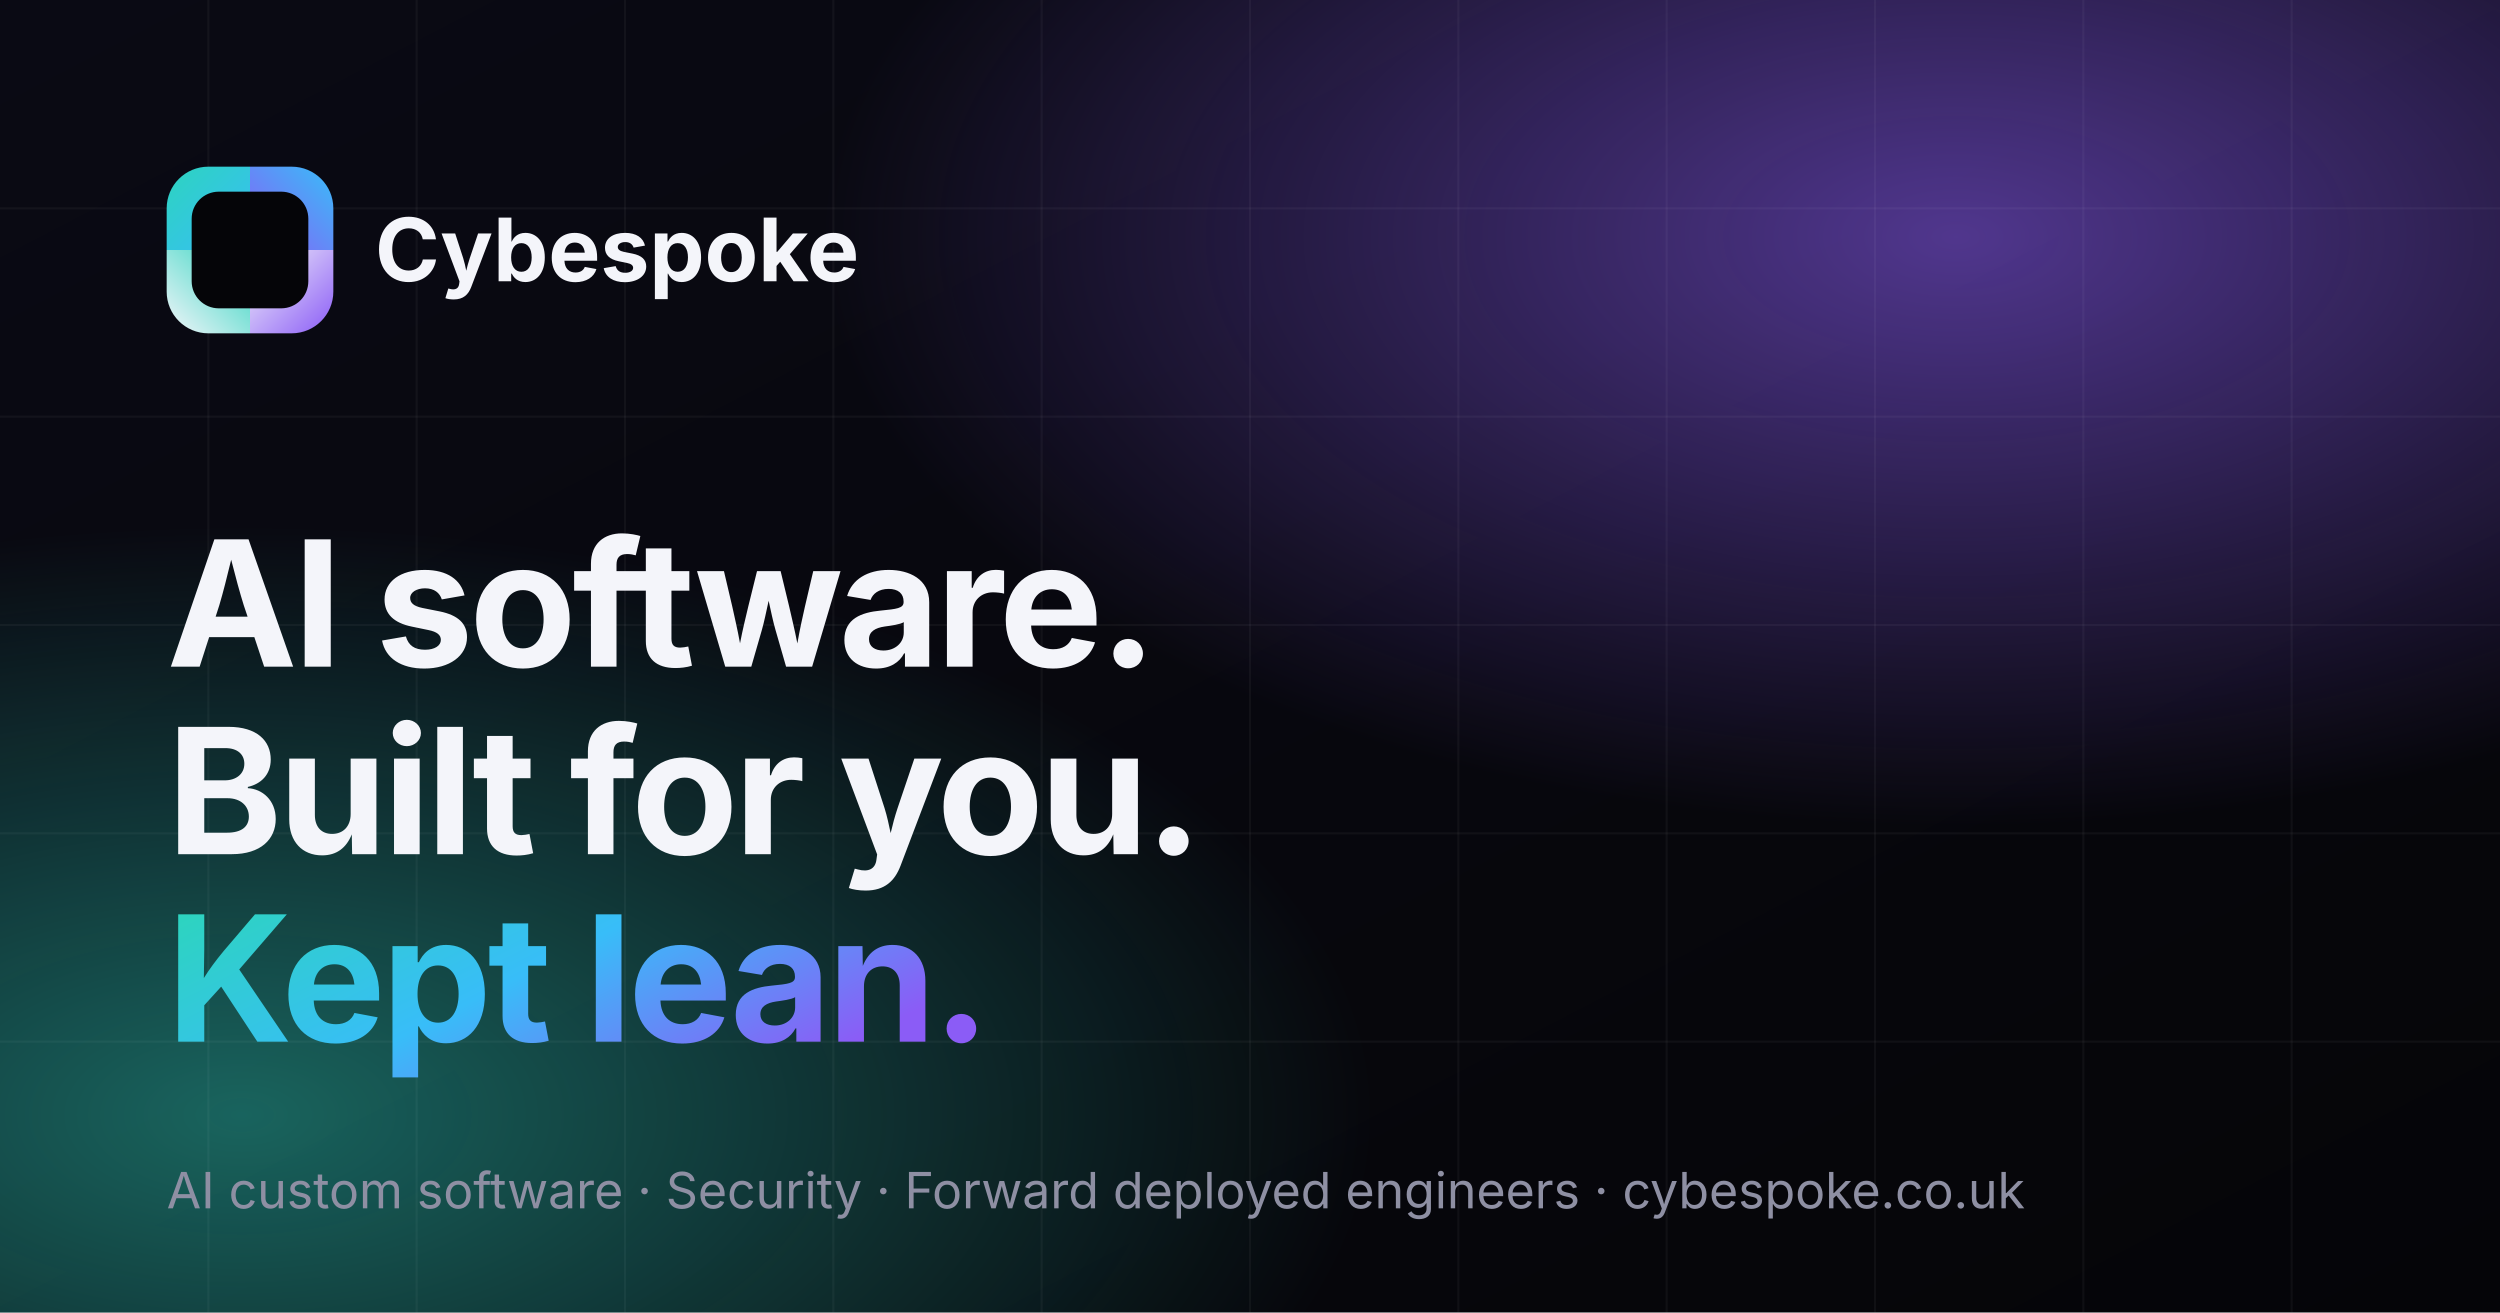
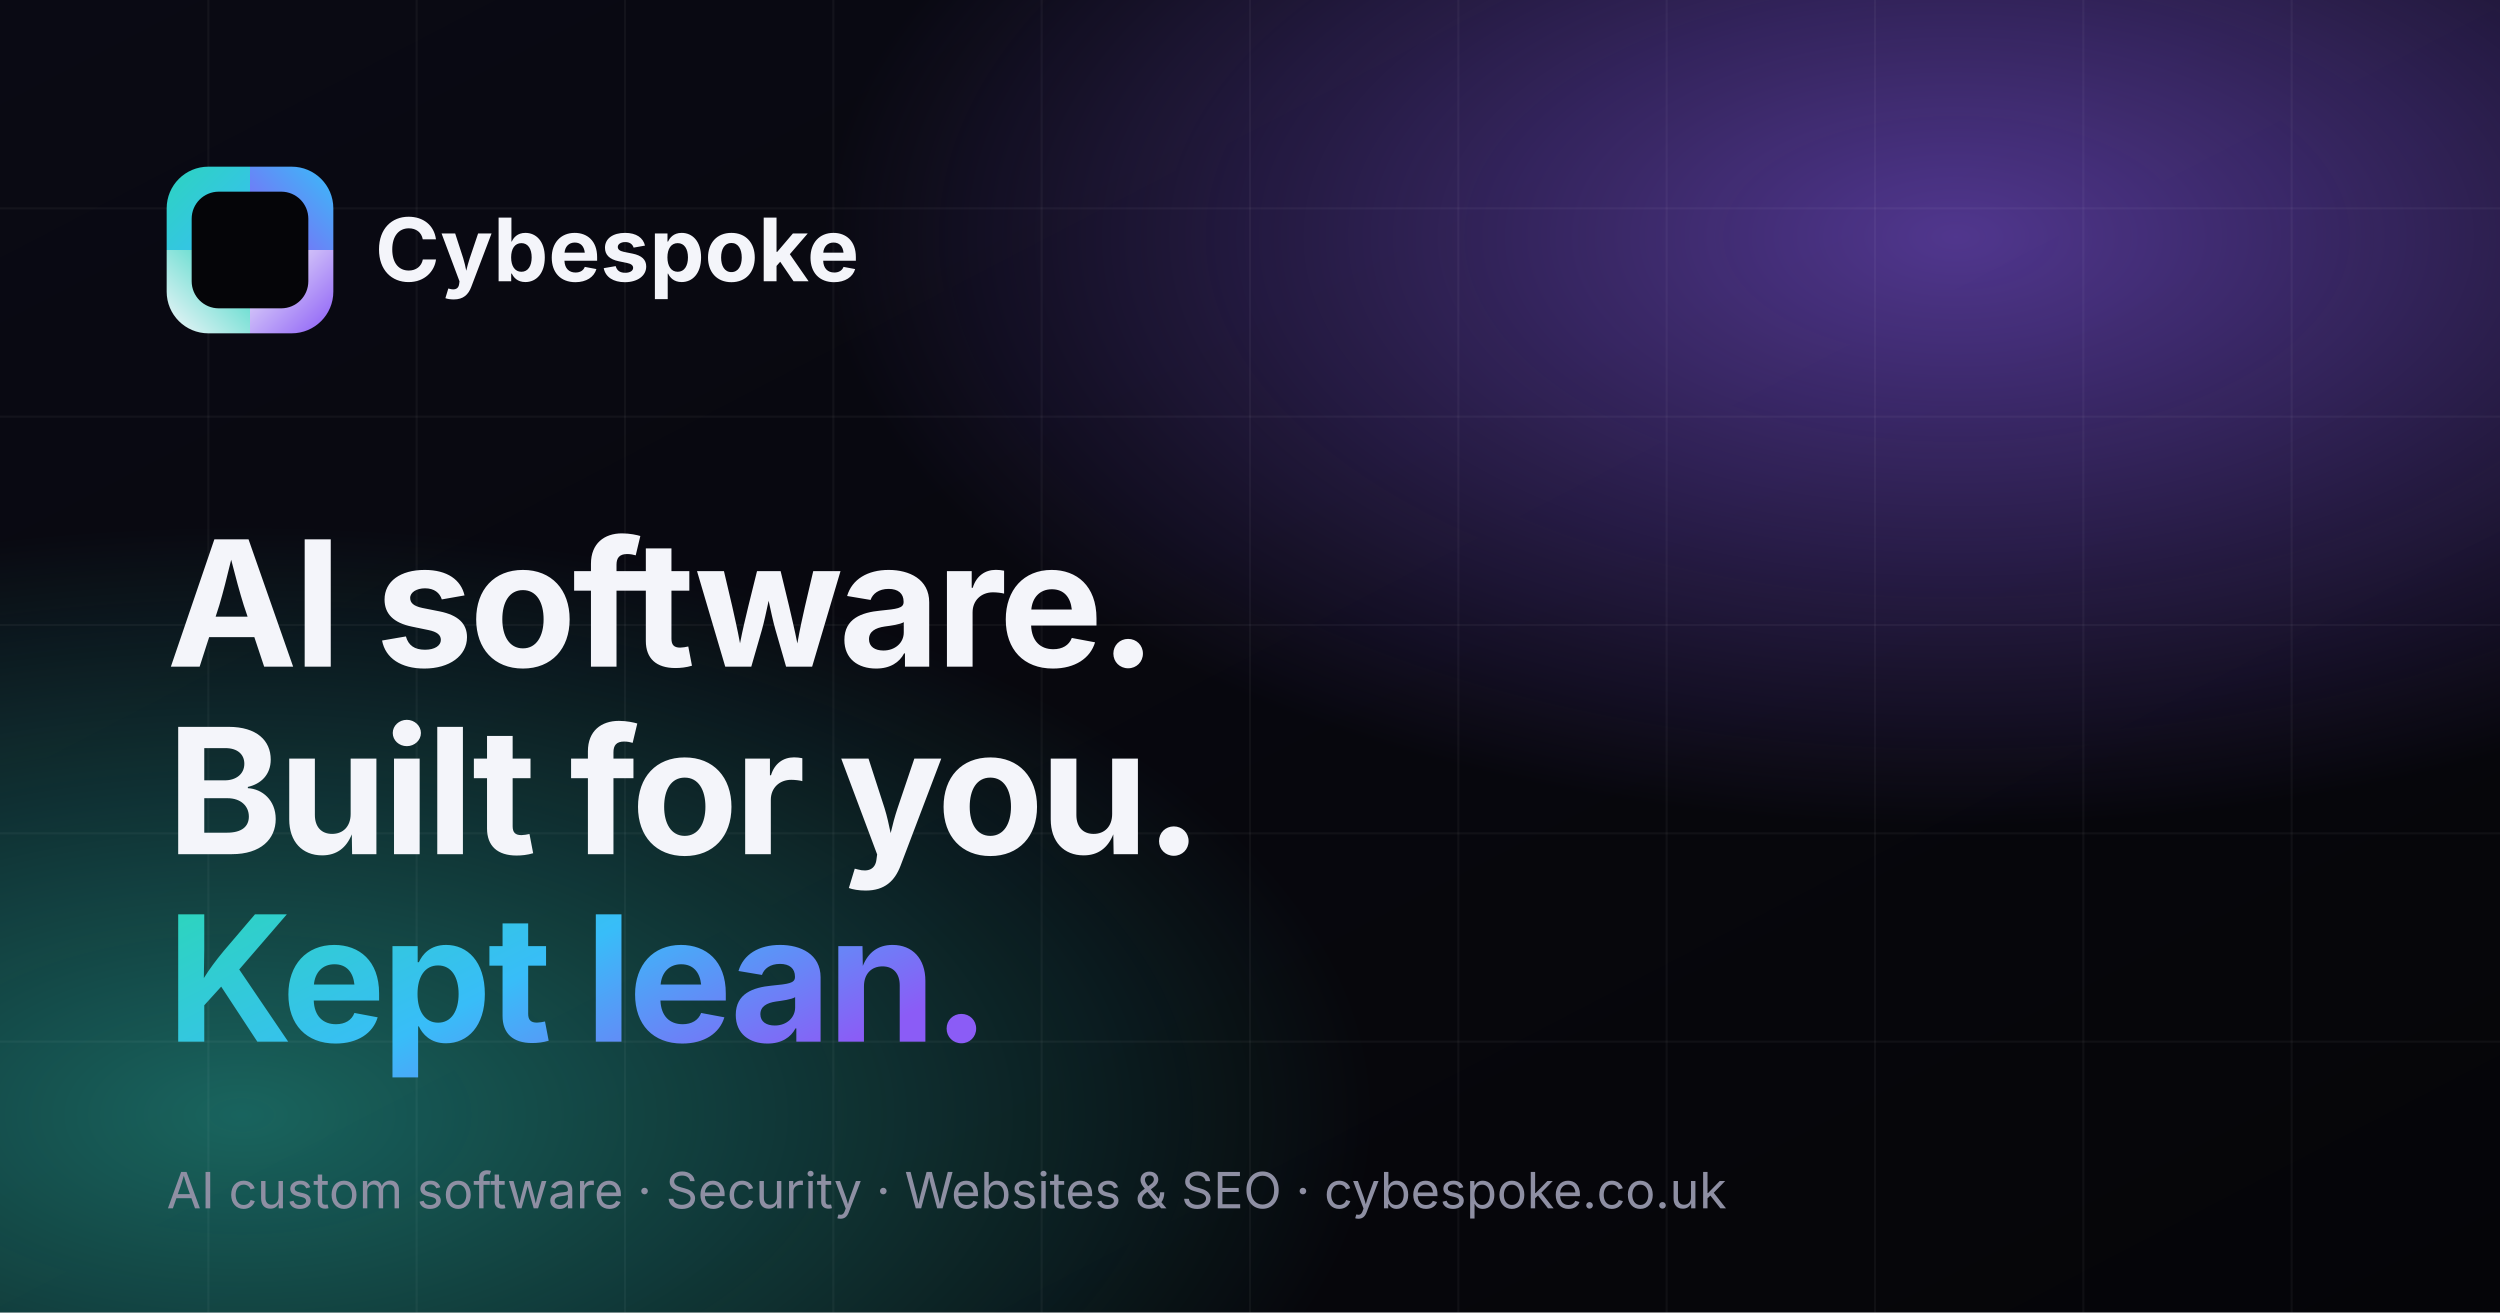
<svg xmlns="http://www.w3.org/2000/svg" viewBox="0 0 1200 630">
  <defs>
    <linearGradient id="bg" x1="0" y1="0" x2="1" y2="1">
      <stop offset="0" stop-color="#0a0a14" />
      <stop offset="1" stop-color="#050508" />
    </linearGradient>
    <radialGradient id="glow1" cx="0.78" cy="0.18" r="0.45">
      <stop offset="0" stop-color="#8b5cf6" stop-opacity="0.55" />
      <stop offset="1" stop-color="#8b5cf6" stop-opacity="0" />
    </radialGradient>
    <radialGradient id="glow2" cx="0.1" cy="0.85" r="0.45">
      <stop offset="0" stop-color="#2dd4bf" stop-opacity="0.45" />
      <stop offset="1" stop-color="#2dd4bf" stop-opacity="0" />
    </radialGradient>
    <linearGradient id="grad" x1="0" y1="0" x2="1" y2="0.4">
      <stop offset="0" stop-color="#2dd4bf" />
      <stop offset="0.5" stop-color="#38bdf8" />
      <stop offset="1" stop-color="#8b5cf6" />
    </linearGradient>
    <linearGradient id="logoQ1" x1="0" y1="0" x2="1" y2="1">
      <stop offset="0" stop-color="#2dd4bf" />
      <stop offset="1" stop-color="#38bdf8" />
    </linearGradient>
    <linearGradient id="logoQ2" x1="1" y1="0" x2="0" y2="1">
      <stop offset="0" stop-color="#38bdf8" />
      <stop offset="1" stop-color="#8b5cf6" />
    </linearGradient>
    <linearGradient id="logoQ3" x1="1" y1="1" x2="0" y2="0">
      <stop offset="0" stop-color="#8b5cf6" />
      <stop offset="1" stop-color="#f4f5fa" />
    </linearGradient>
    <linearGradient id="logoQ4" x1="0" y1="1" x2="1" y2="0">
      <stop offset="0" stop-color="#f4f5fa" />
      <stop offset="1" stop-color="#2dd4bf" />
    </linearGradient>
    <clipPath id="logoClip">
      <rect x="80" y="80" width="80" height="80" rx="20" ry="20" />
    </clipPath>
  </defs>
  <rect width="1200" height="630" fill="url(#bg)" />
  <rect width="1200" height="630" fill="url(#glow1)" />
  <rect width="1200" height="630" fill="url(#glow2)" />
  <g stroke="rgba(255,255,255,0.04)" stroke-width="1">
    <path d="M0 100 H1200 M0 200 H1200 M0 300 H1200 M0 400 H1200 M0 500 H1200" />
    <path d="M100 0 V630 M200 0 V630 M300 0 V630 M400 0 V630 M500 0 V630 M600 0 V630 M700 0 V630 M800 0 V630 M900 0 V630 M1000 0 V630 M1100 0 V630" />
  </g>
  <g clip-path="url(#logoClip)">
    <rect x="80" y="80" width="40" height="40" fill="url(#logoQ1)" />
    <rect x="120" y="80" width="40" height="40" fill="url(#logoQ2)" />
    <rect x="120" y="120" width="40" height="40" fill="url(#logoQ3)" />
    <rect x="80" y="120" width="40" height="40" fill="url(#logoQ4)" />
  </g>
  <rect x="92" y="92" width="56" height="56" rx="13" ry="13" fill="#050508" />
  <text x="180" y="135" font-family="'Space Grotesk', 'Inter', sans-serif" font-size="42" font-weight="700" fill="#f4f5fa">Cybespoke</text>
  <text x="80" y="320" font-family="'Space Grotesk', 'Inter', sans-serif" font-size="84" font-weight="700" fill="#f4f5fa" letter-spacing="-2">AI software.</text>
  <text x="80" y="410" font-family="'Space Grotesk', 'Inter', sans-serif" font-size="84" font-weight="700" fill="#f4f5fa" letter-spacing="-2">Built for you.</text>
  <text x="80" y="500" font-family="'Space Grotesk', 'Inter', sans-serif" font-size="84" font-weight="700" fill="url(#grad)" letter-spacing="-2">Kept lean.</text>
-   <text x="80" y="580" font-family="'Inter', sans-serif" font-size="24" fill="#8e8fa3">AI custom software · Security · Forward deployed engineers · cybespoke.co.uk</text>
+   <text x="80" y="580" font-family="'Inter', sans-serif" font-size="24" fill="#8e8fa3">AI custom software · Security · Websites &amp; SEO · cybespoke.co.uk</text>
</svg>
